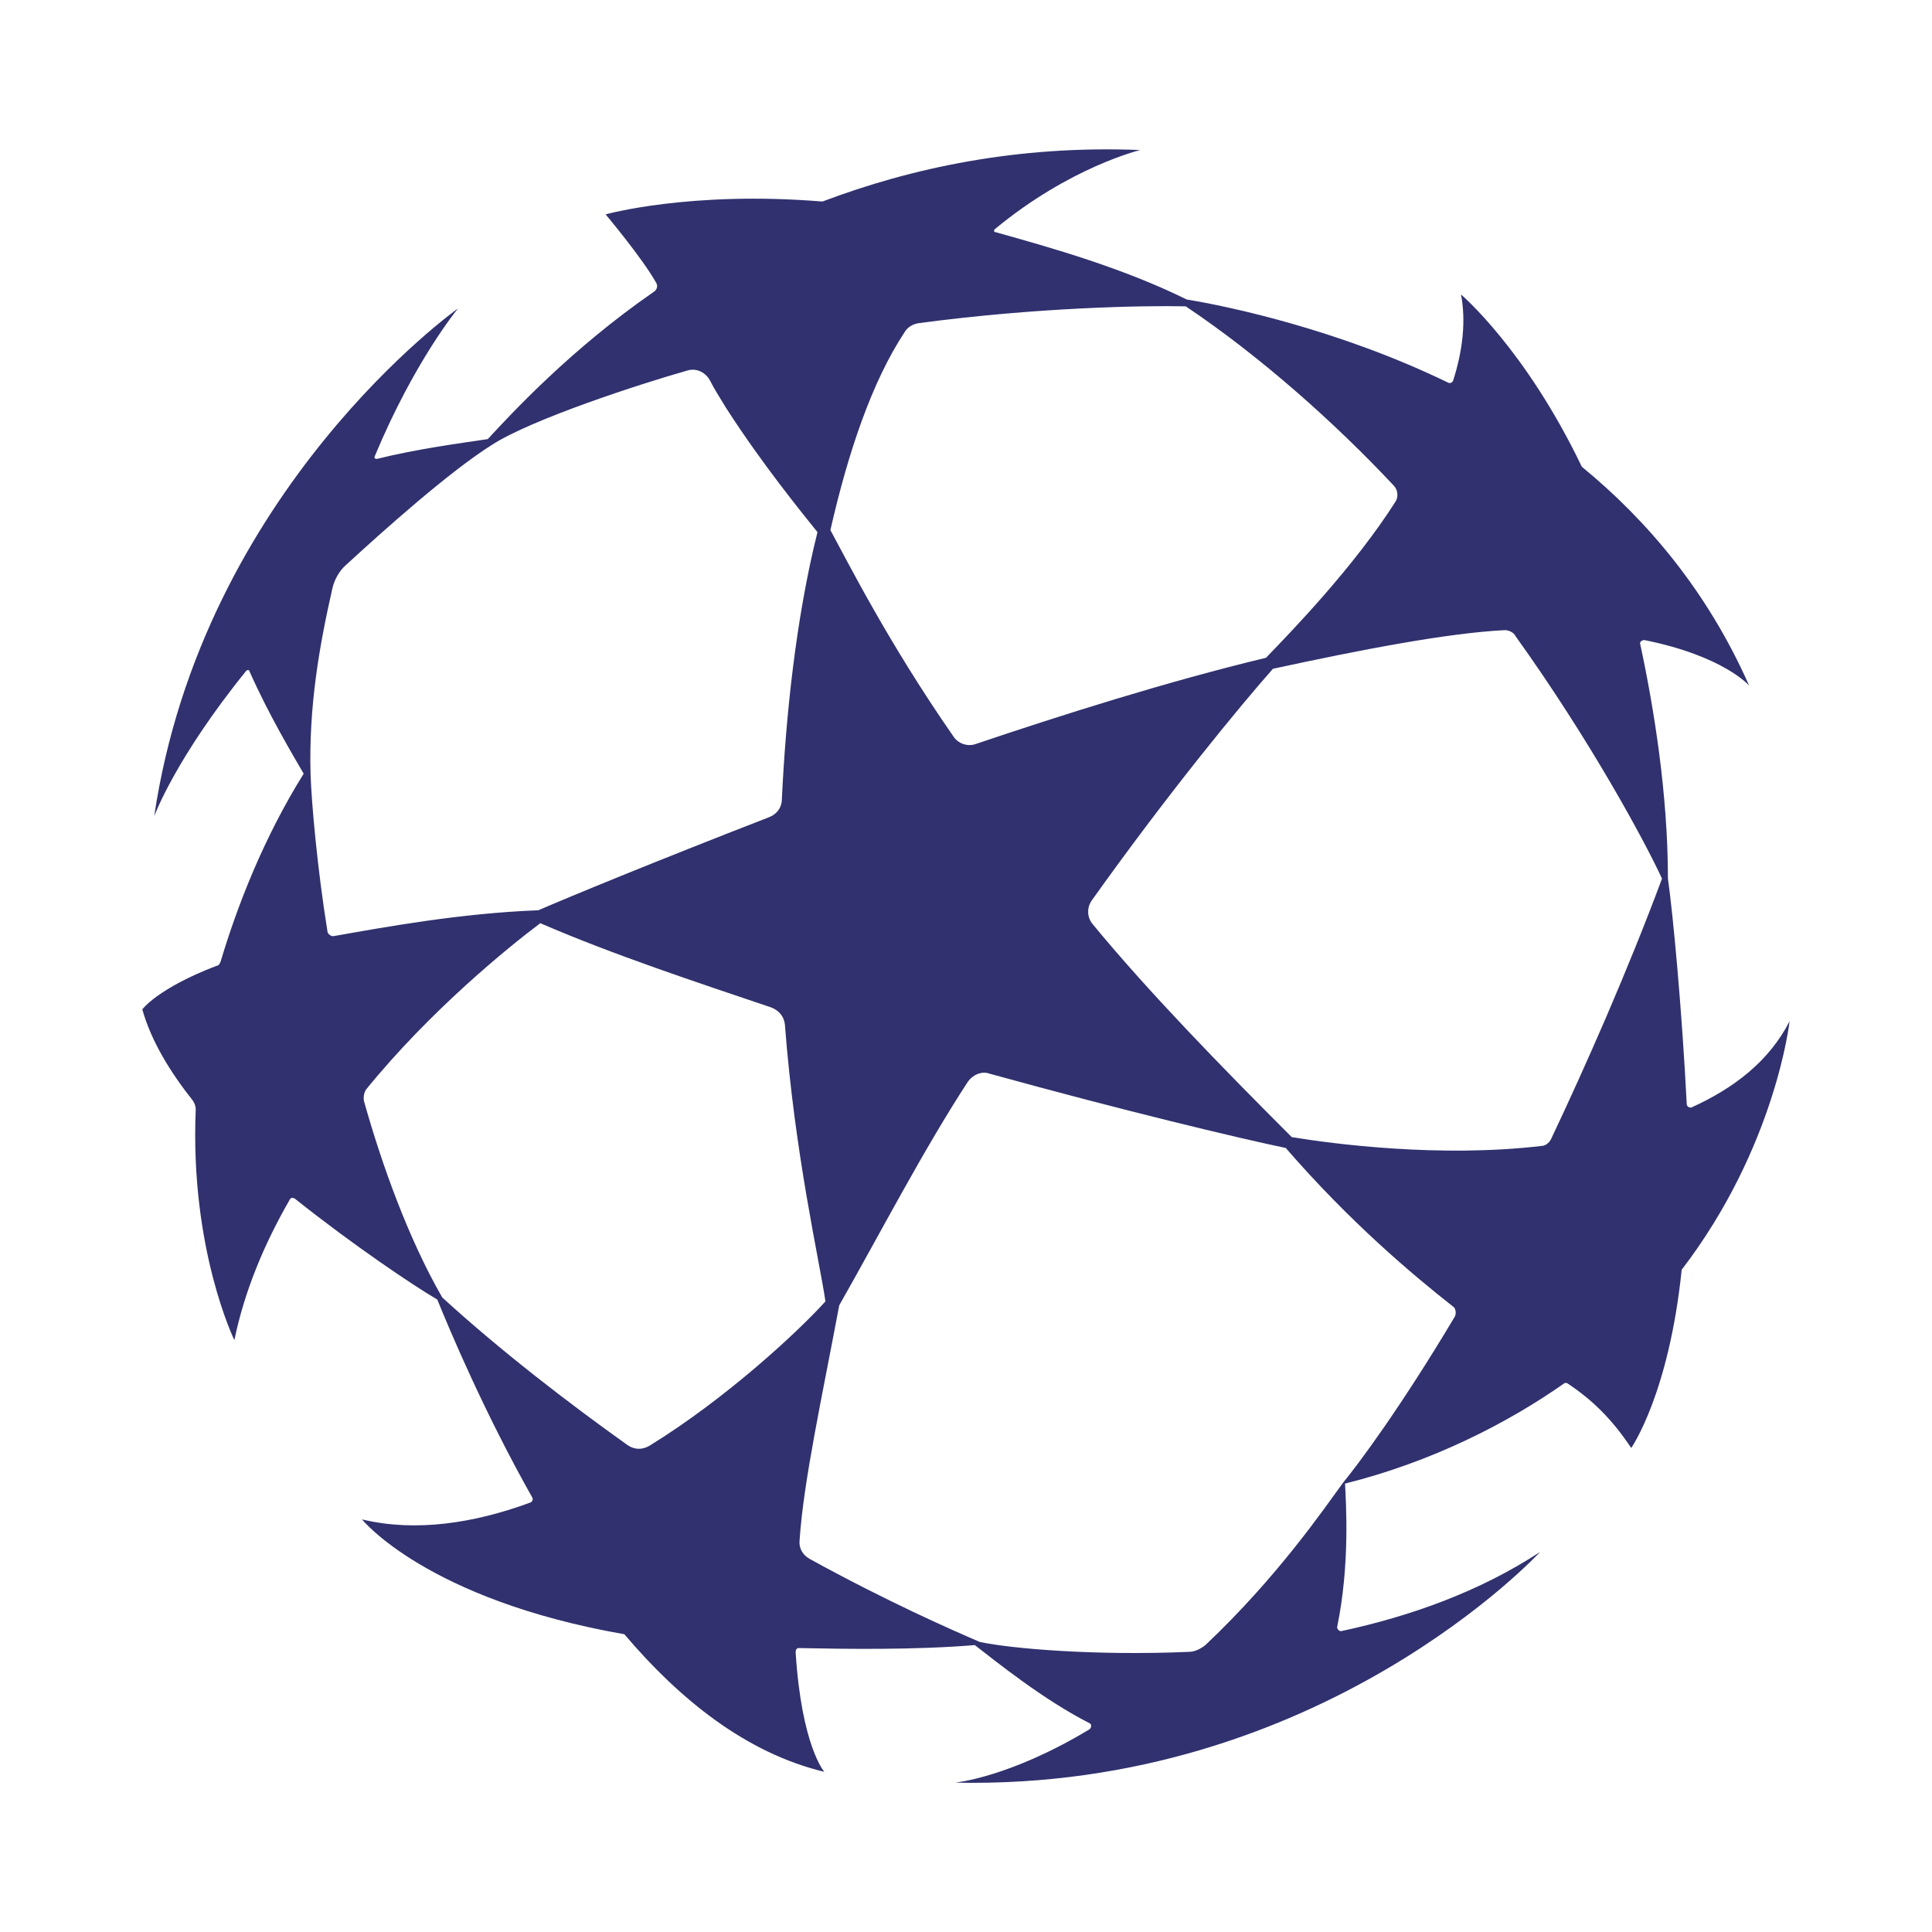
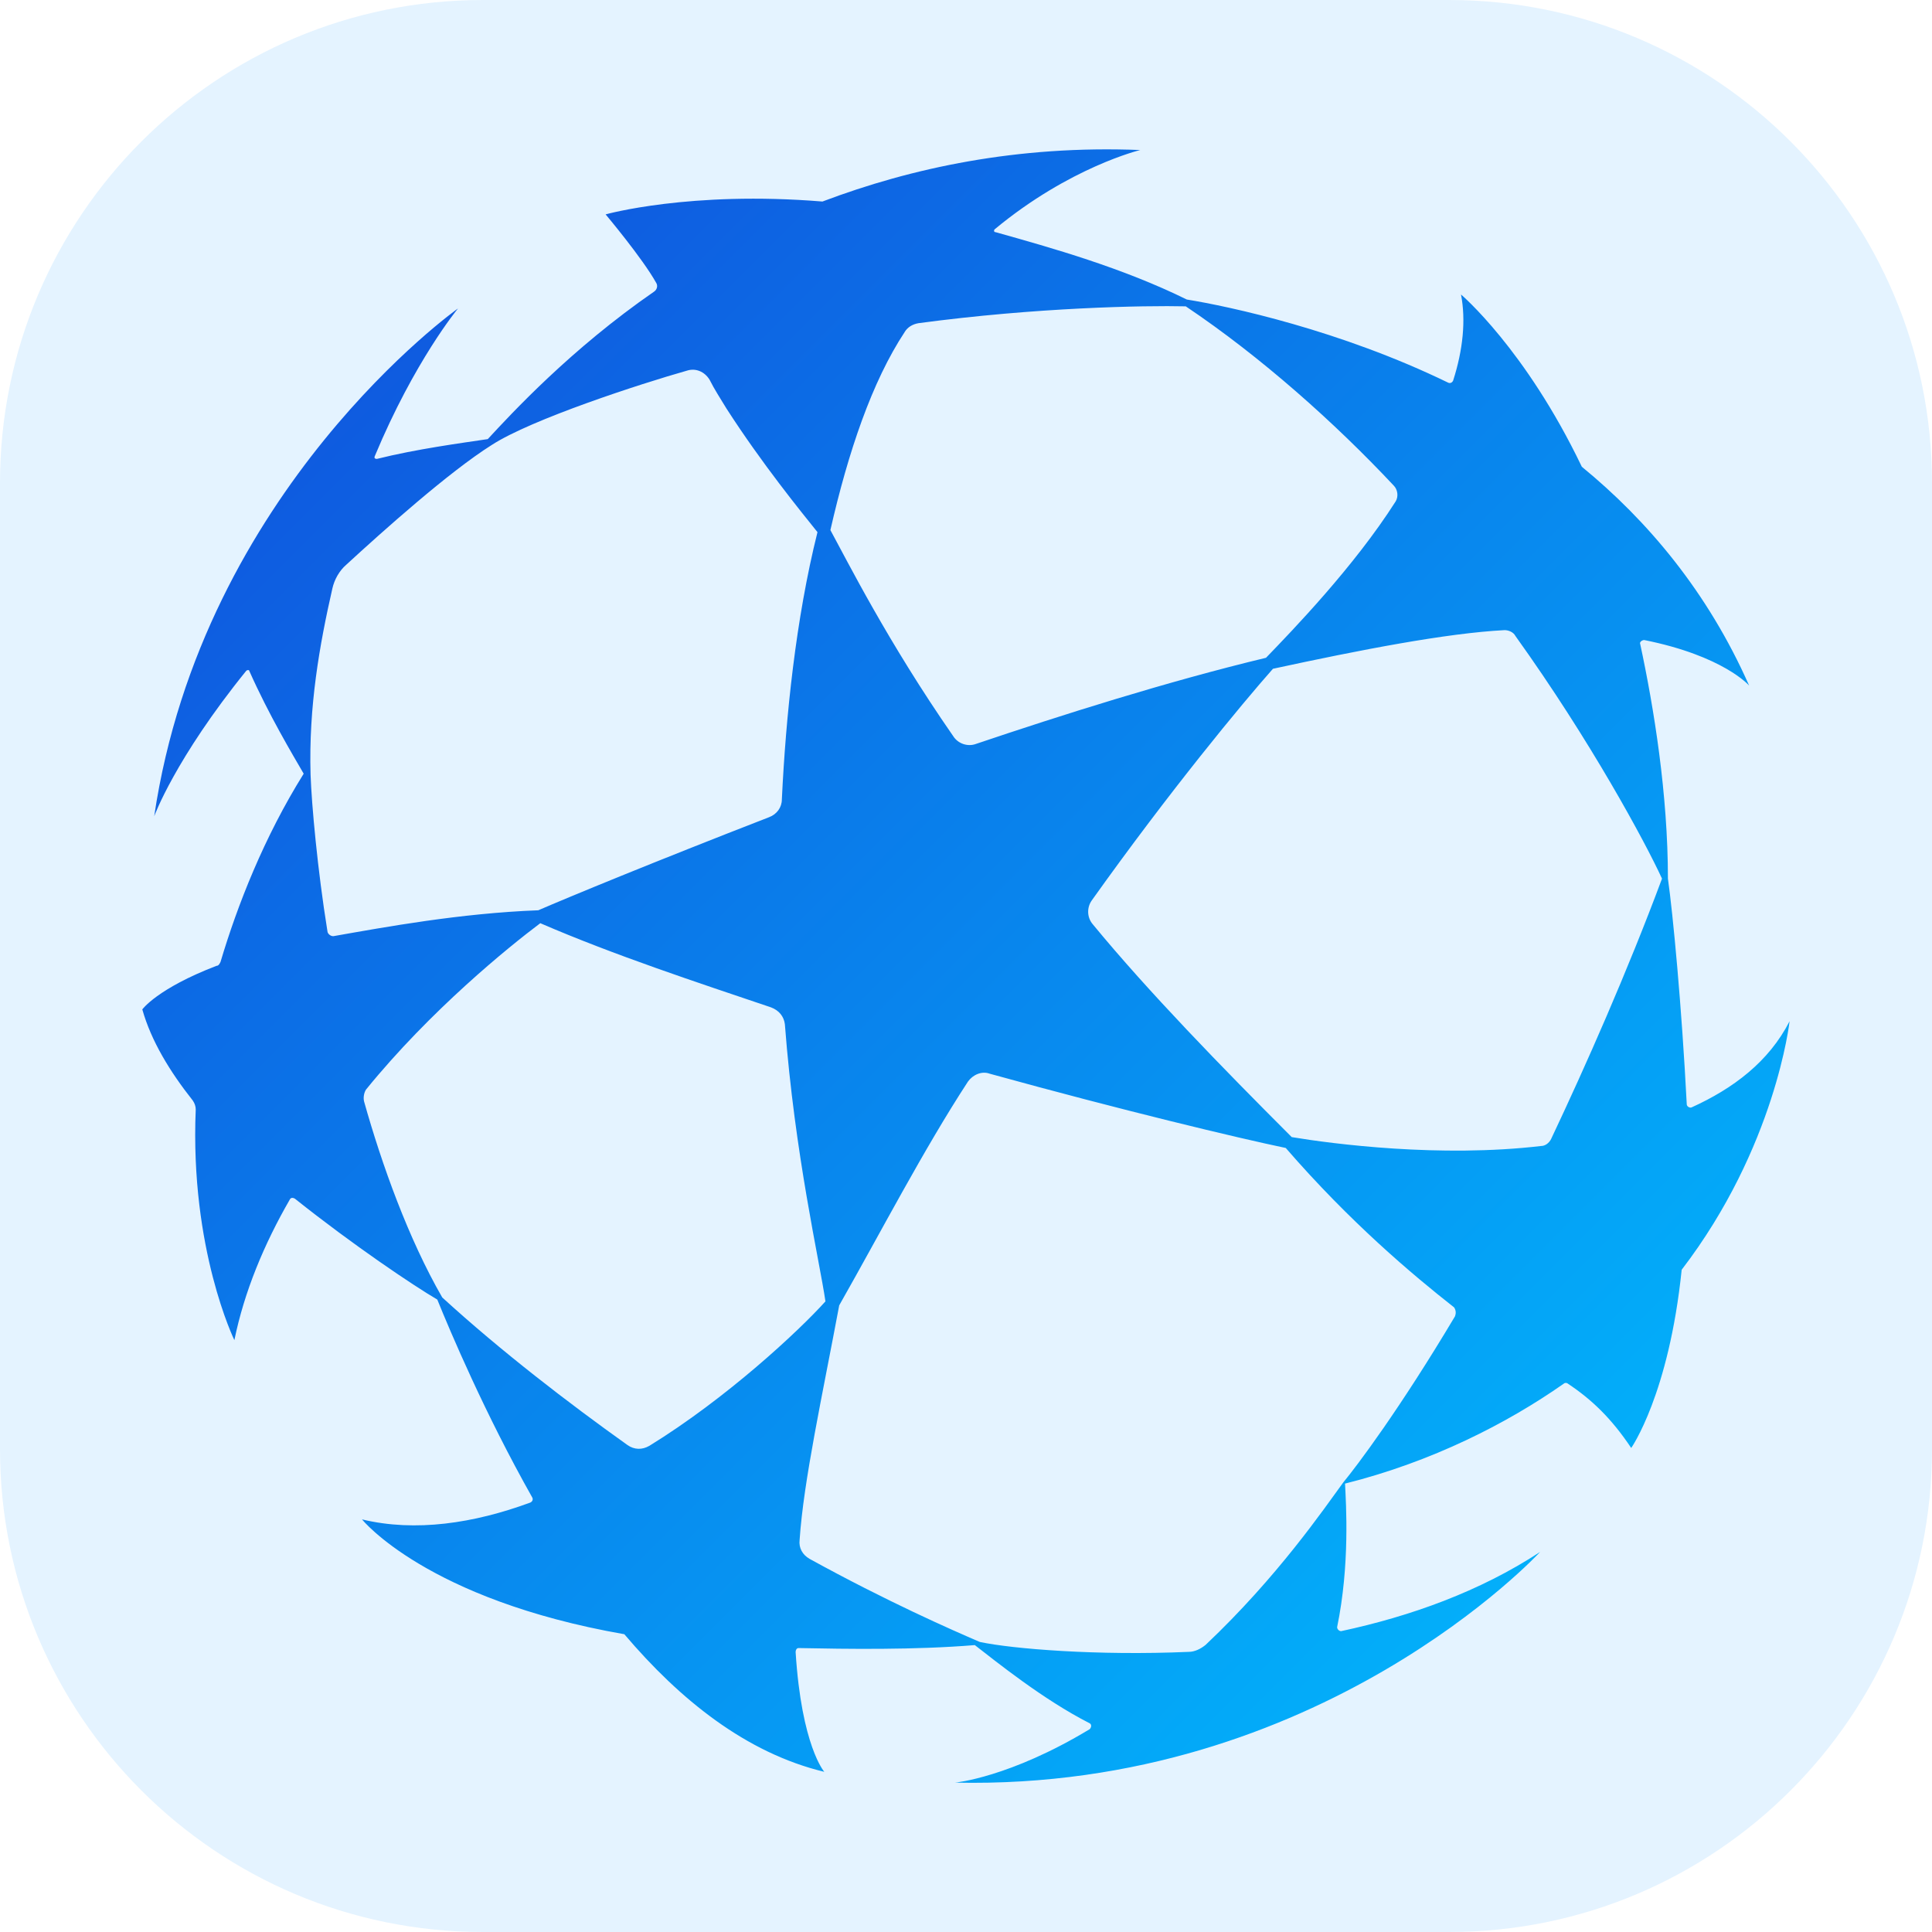
<svg xmlns="http://www.w3.org/2000/svg" fill="none" viewBox="0 0 32 32">
-   <path fill="#30316E" d="M28.02 18.341c-.033.016-.082-.016-.082-.049-.082-1.607-.23-3.165-.312-3.739 0-1.394-.23-2.82-.459-3.886-.016-.033.033-.066.066-.066 1.312.262 1.738.754 1.738.754-.689-1.558-1.689-2.738-2.771-3.624-.935-1.951-2.001-2.853-2.001-2.853.082.426.033.918-.131 1.427-.016.033-.049.049-.082.033-1.787-.869-3.624-1.263-4.329-1.377-1.066-.525-2.23-.853-3.165-1.115-.033 0-.033-.033-.016-.049 1.246-1.033 2.41-1.312 2.41-1.312-2.033-.082-3.788.295-5.264.853-2.197-.18-3.591.213-3.591.213s.607.722.836 1.131c.033.049.016.115-.033.148-1.377.951-2.361 2.017-2.755 2.443-.443.066-1.181.164-1.837.328-.033 0-.049-.016-.033-.049.656-1.574 1.377-2.443 1.377-2.443S3.357 8.108 2.554 13.52c0 0 .344-.951 1.525-2.41.016-.016.049-.016.049 0 .328.738.722 1.394.902 1.705-.656 1.05-1.099 2.181-1.377 3.116-.016.033-.033.066-.066.066-.984.377-1.23.722-1.23.722.148.525.459 1.033.836 1.509.033.049.049.098.049.148-.098 2.312.64 3.821.64 3.821.164-.803.492-1.591.918-2.329.016-.033.049-.033.082-.016.967.771 1.968 1.443 2.361 1.673.213.525.787 1.886 1.574 3.28.016.033 0 .066-.033.082-.935.344-1.902.492-2.788.279 0 0 1.066 1.328 4.345 1.902.918 1.082 2.017 1.968 3.312 2.279 0 0-.377-.426-.475-1.984 0-.033.016-.066.049-.066.803.016 1.919.033 2.919-.049.361.279 1.131.902 1.902 1.295.033.016.033.066 0 .098-1.328.803-2.23.885-2.23.885 6.051.131 9.691-3.821 9.691-3.821-1.0.656-2.148 1.066-3.296 1.312-.033 0-.066-.033-.066-.066.213-1.033.148-2.033.131-2.378 1.443-.361 2.689-1 3.624-1.656.016-.016.049-.016.066 0 .394.262.722.574 1.05 1.066 0 0 .623-.885.836-2.952 1.558-2.033 1.787-4.116 1.787-4.116-.344.672-.935 1.115-1.623 1.427ZM14.983 5.501c.049-.082.131-.131.23-.148 1.951-.262 3.739-.295 4.427-.279 1.246.836 2.476 1.935 3.444 2.968.066.066.082.18.033.262-.689 1.082-1.705 2.132-2.148 2.591-1.64.394-3.394.951-4.805 1.427-.131.049-.295 0-.377-.131-1.082-1.558-1.755-2.902-2.033-3.411.295-1.295.689-2.46 1.23-3.28ZM5.423 15.422c-.164-1.017-.262-2.099-.279-2.591-.033-1.131.148-2.148.361-3.083.033-.148.115-.295.23-.394.607-.558 1.705-1.541 2.41-1.984.656-.426 2.476-1.017 3.23-1.23.148-.049.295.016.377.148.082.164.18.312.279.476.59.918 1.246 1.722 1.509 2.05-.361 1.443-.525 3.066-.59 4.427 0 .131-.082.246-.213.295-1.902.738-3.329 1.328-3.821 1.541-1.295.049-2.542.279-3.378.426-.049.016-.115-.033-.115-.082Zm5.329 8.527c-.115.066-.246.066-.361-.016-.967-.689-2.099-1.558-3.066-2.443-.558-.967-1-2.197-1.295-3.247-.016-.066 0-.147.033-.197 1.066-1.312 2.361-2.361 2.886-2.755 1.213.525 2.607.984 3.821 1.394.131.049.213.148.23.279.164 2.164.574 3.919.672 4.591-.443.492-1.64 1.607-2.919 2.394Zm13.348-2.148c-.918 1.541-1.623 2.476-1.853 2.755-.312.426-1.082 1.558-2.279 2.689-.082.066-.18.115-.279.115-1.509.066-2.919-.049-3.46-.164-.459-.197-1.541-.672-2.821-1.377-.115-.066-.18-.18-.164-.312.066-.984.377-2.394.656-3.886.689-1.213 1.394-2.575 2.132-3.706.082-.115.23-.18.361-.131 2.197.607 4.116 1.066 4.903 1.23 1.066 1.23 2.099 2.099 2.788 2.64.033.049.033.098.016.148Zm1.591-2.935c-.033.066-.098.115-.164.115-1.673.197-3.444-.033-4.132-.147-1.148-1.148-2.378-2.41-3.296-3.526-.098-.115-.098-.279-.016-.394 1.296-1.82 2.493-3.263 3.001-3.837 1.443-.312 2.87-.59 3.837-.64.066 0 .147.033.18.098 1.246 1.738 2.148 3.411 2.427 4.018-.574 1.541-1.263 3.099-1.837 4.313Z" />
+   <defs>
+     <linearGradient id="blue" x2="1" y2="1">
+       <stop stop-color="#114BDB" />
+       <stop offset="1" stop-color="#00BFFF" />
+     </linearGradient>
+   </defs>
+   <rect width="32" height="32" rx="8" fill="#E4F3FF" />
+   <path fill="url(#blue)" d="M28.02 18.341c-.033.016-.082-.016-.082-.049-.082-1.607-.23-3.165-.312-3.739 0-1.394-.23-2.82-.459-3.886-.016-.033.033-.066.066-.066 1.312.262 1.738.754 1.738.754-.689-1.558-1.689-2.738-2.771-3.624-.935-1.951-2.001-2.853-2.001-2.853.082.426.033.918-.131 1.427-.016.033-.049.049-.082.033-1.787-.869-3.624-1.263-4.329-1.377-1.066-.525-2.23-.853-3.165-1.115-.033 0-.033-.033-.016-.049 1.246-1.033 2.41-1.312 2.41-1.312-2.033-.082-3.788.295-5.264.853-2.197-.18-3.591.213-3.591.213s.607.722.836 1.131c.033.049.016.115-.033.148-1.377.951-2.361 2.017-2.755 2.443-.443.066-1.181.164-1.837.328-.033 0-.049-.016-.033-.049.656-1.574 1.377-2.443 1.377-2.443S3.357 8.108 2.554 13.52c0 0 .344-.951 1.525-2.41.016-.016.049-.016.049 0 .328.738.722 1.394.902 1.705-.656 1.05-1.099 2.181-1.377 3.116-.016.033-.033.066-.066.066-.984.377-1.23.722-1.23.722.148.525.459 1.033.836 1.509.033.049.049.098.049.148-.098 2.312.64 3.821.64 3.821.164-.803.492-1.591.918-2.329.016-.033.049-.033.082-.016.967.771 1.968 1.443 2.361 1.673.213.525.787 1.886 1.574 3.28.016.033 0 .066-.033.082-.935.344-1.902.492-2.788.279 0 0 1.066 1.328 4.345 1.902.918 1.082 2.017 1.968 3.312 2.279 0 0-.377-.426-.475-1.984 0-.033.016-.066.049-.066.803.016 1.919.033 2.919-.049.361.279 1.131.902 1.902 1.295.033.016.033.066 0 .098-1.328.803-2.23.885-2.23.885 6.051.131 9.691-3.821 9.691-3.821-1.0.656-2.148 1.066-3.296 1.312-.033 0-.066-.033-.066-.066.213-1.033.148-2.033.131-2.378 1.443-.361 2.689-1 3.624-1.656.016-.016.049-.016.066 0 .394.262.722.574 1.05 1.066 0 0 .623-.885.836-2.952 1.558-2.033 1.787-4.116 1.787-4.116-.344.672-.935 1.115-1.623 1.427ZM14.983 5.501c.049-.082.131-.131.23-.148 1.951-.262 3.739-.295 4.427-.279 1.246.836 2.476 1.935 3.444 2.968.066.066.082.18.033.262-.689 1.082-1.705 2.132-2.148 2.591-1.64.394-3.394.951-4.805 1.427-.131.049-.295 0-.377-.131-1.082-1.558-1.755-2.902-2.033-3.411.295-1.295.689-2.46 1.23-3.28ZM5.423 15.422c-.164-1.017-.262-2.099-.279-2.591-.033-1.131.148-2.148.361-3.083.033-.148.115-.295.23-.394.607-.558 1.705-1.541 2.41-1.984.656-.426 2.476-1.017 3.23-1.23.148-.049.295.016.377.148.082.164.18.312.279.476.59.918 1.246 1.722 1.509 2.05-.361 1.443-.525 3.066-.59 4.427 0 .131-.082.246-.213.295-1.902.738-3.329 1.328-3.821 1.541-1.295.049-2.542.279-3.378.426-.049.016-.115-.033-.115-.082Zm5.329 8.527c-.115.066-.246.066-.361-.016-.967-.689-2.099-1.558-3.066-2.443-.558-.967-1-2.197-1.295-3.247-.016-.066 0-.147.033-.197 1.066-1.312 2.361-2.361 2.886-2.755 1.213.525 2.607.984 3.821 1.394.131.049.213.148.23.279.164 2.164.574 3.919.672 4.591-.443.492-1.64 1.607-2.919 2.394Zm13.348-2.148c-.918 1.541-1.623 2.476-1.853 2.755-.312.426-1.082 1.558-2.279 2.689-.082.066-.18.115-.279.115-1.509.066-2.919-.049-3.46-.164-.459-.197-1.541-.672-2.821-1.377-.115-.066-.18-.18-.164-.312.066-.984.377-2.394.656-3.886.689-1.213 1.394-2.575 2.132-3.706.082-.115.23-.18.361-.131 2.197.607 4.116 1.066 4.903 1.23 1.066 1.23 2.099 2.099 2.788 2.64.033.049.033.098.016.148Zm1.591-2.935c-.033.066-.098.115-.164.115-1.673.197-3.444-.033-4.132-.147-1.148-1.148-2.378-2.41-3.296-3.526-.098-.115-.098-.279-.016-.394 1.296-1.82 2.493-3.263 3.001-3.837 1.443-.312 2.87-.59 3.837-.64.066 0 .147.033.18.098 1.246 1.738 2.148 3.411 2.427 4.018-.574 1.541-1.263 3.099-1.837 4.313Z" />
</svg>
